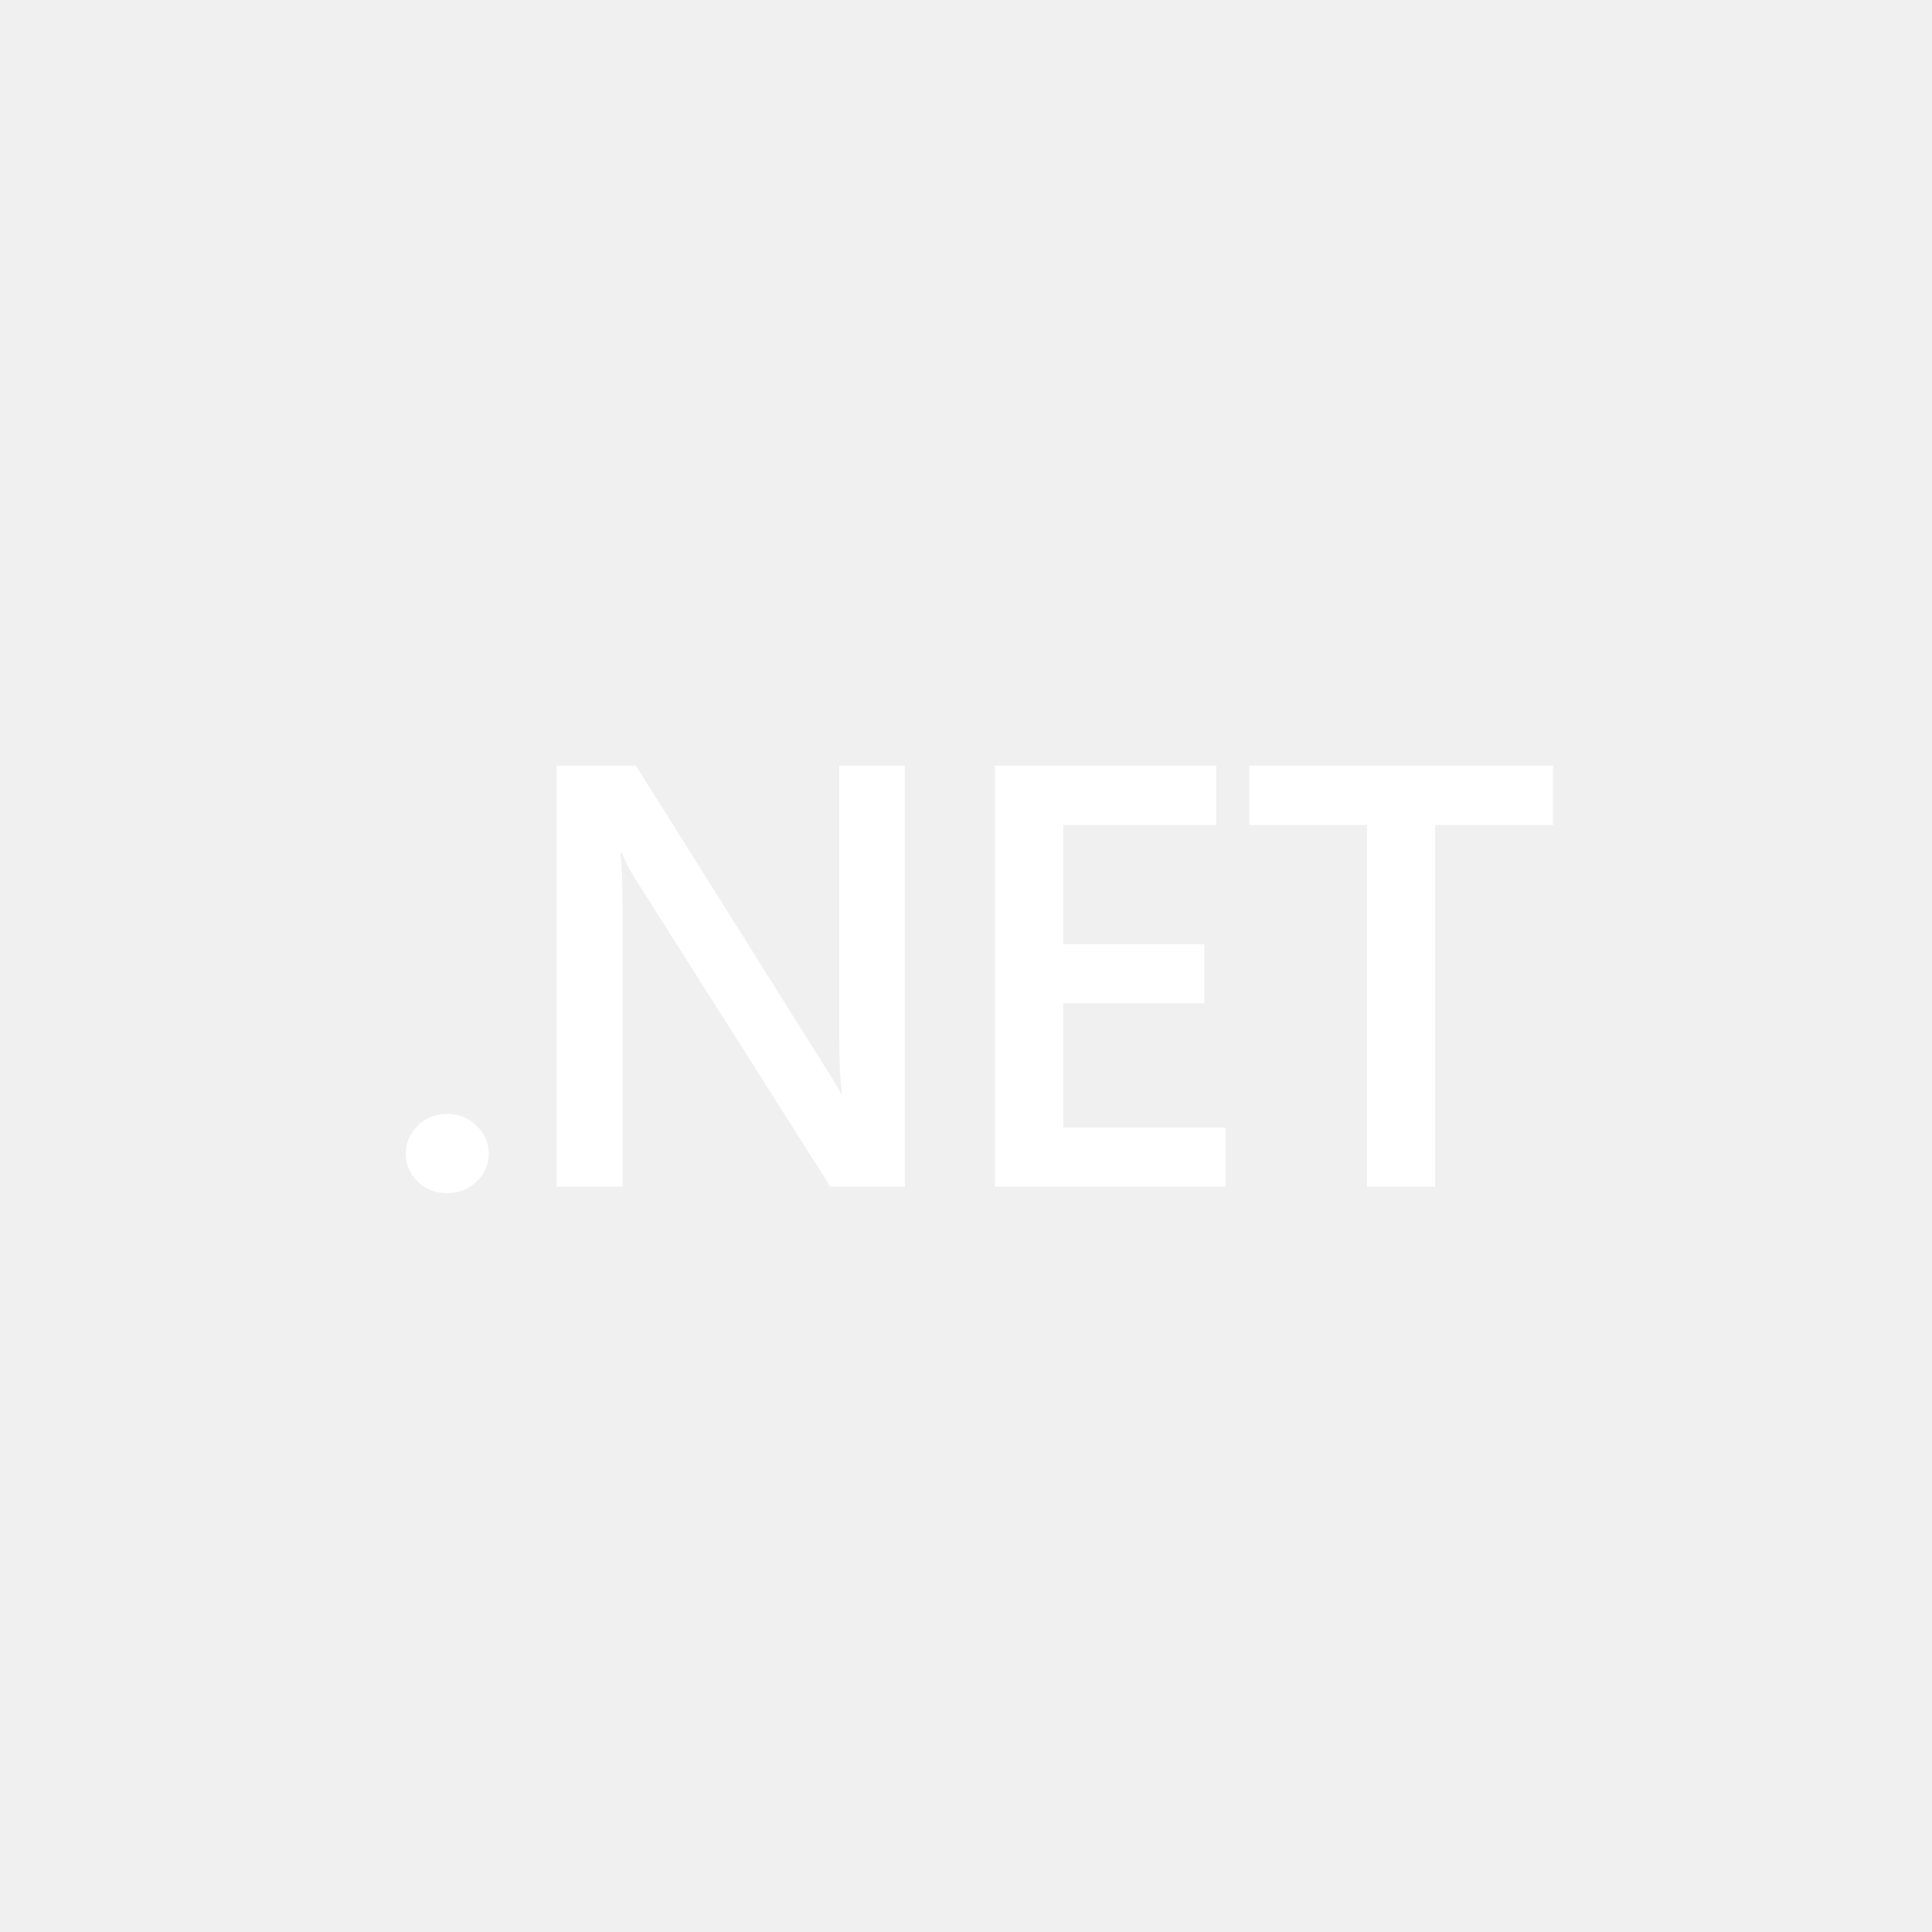
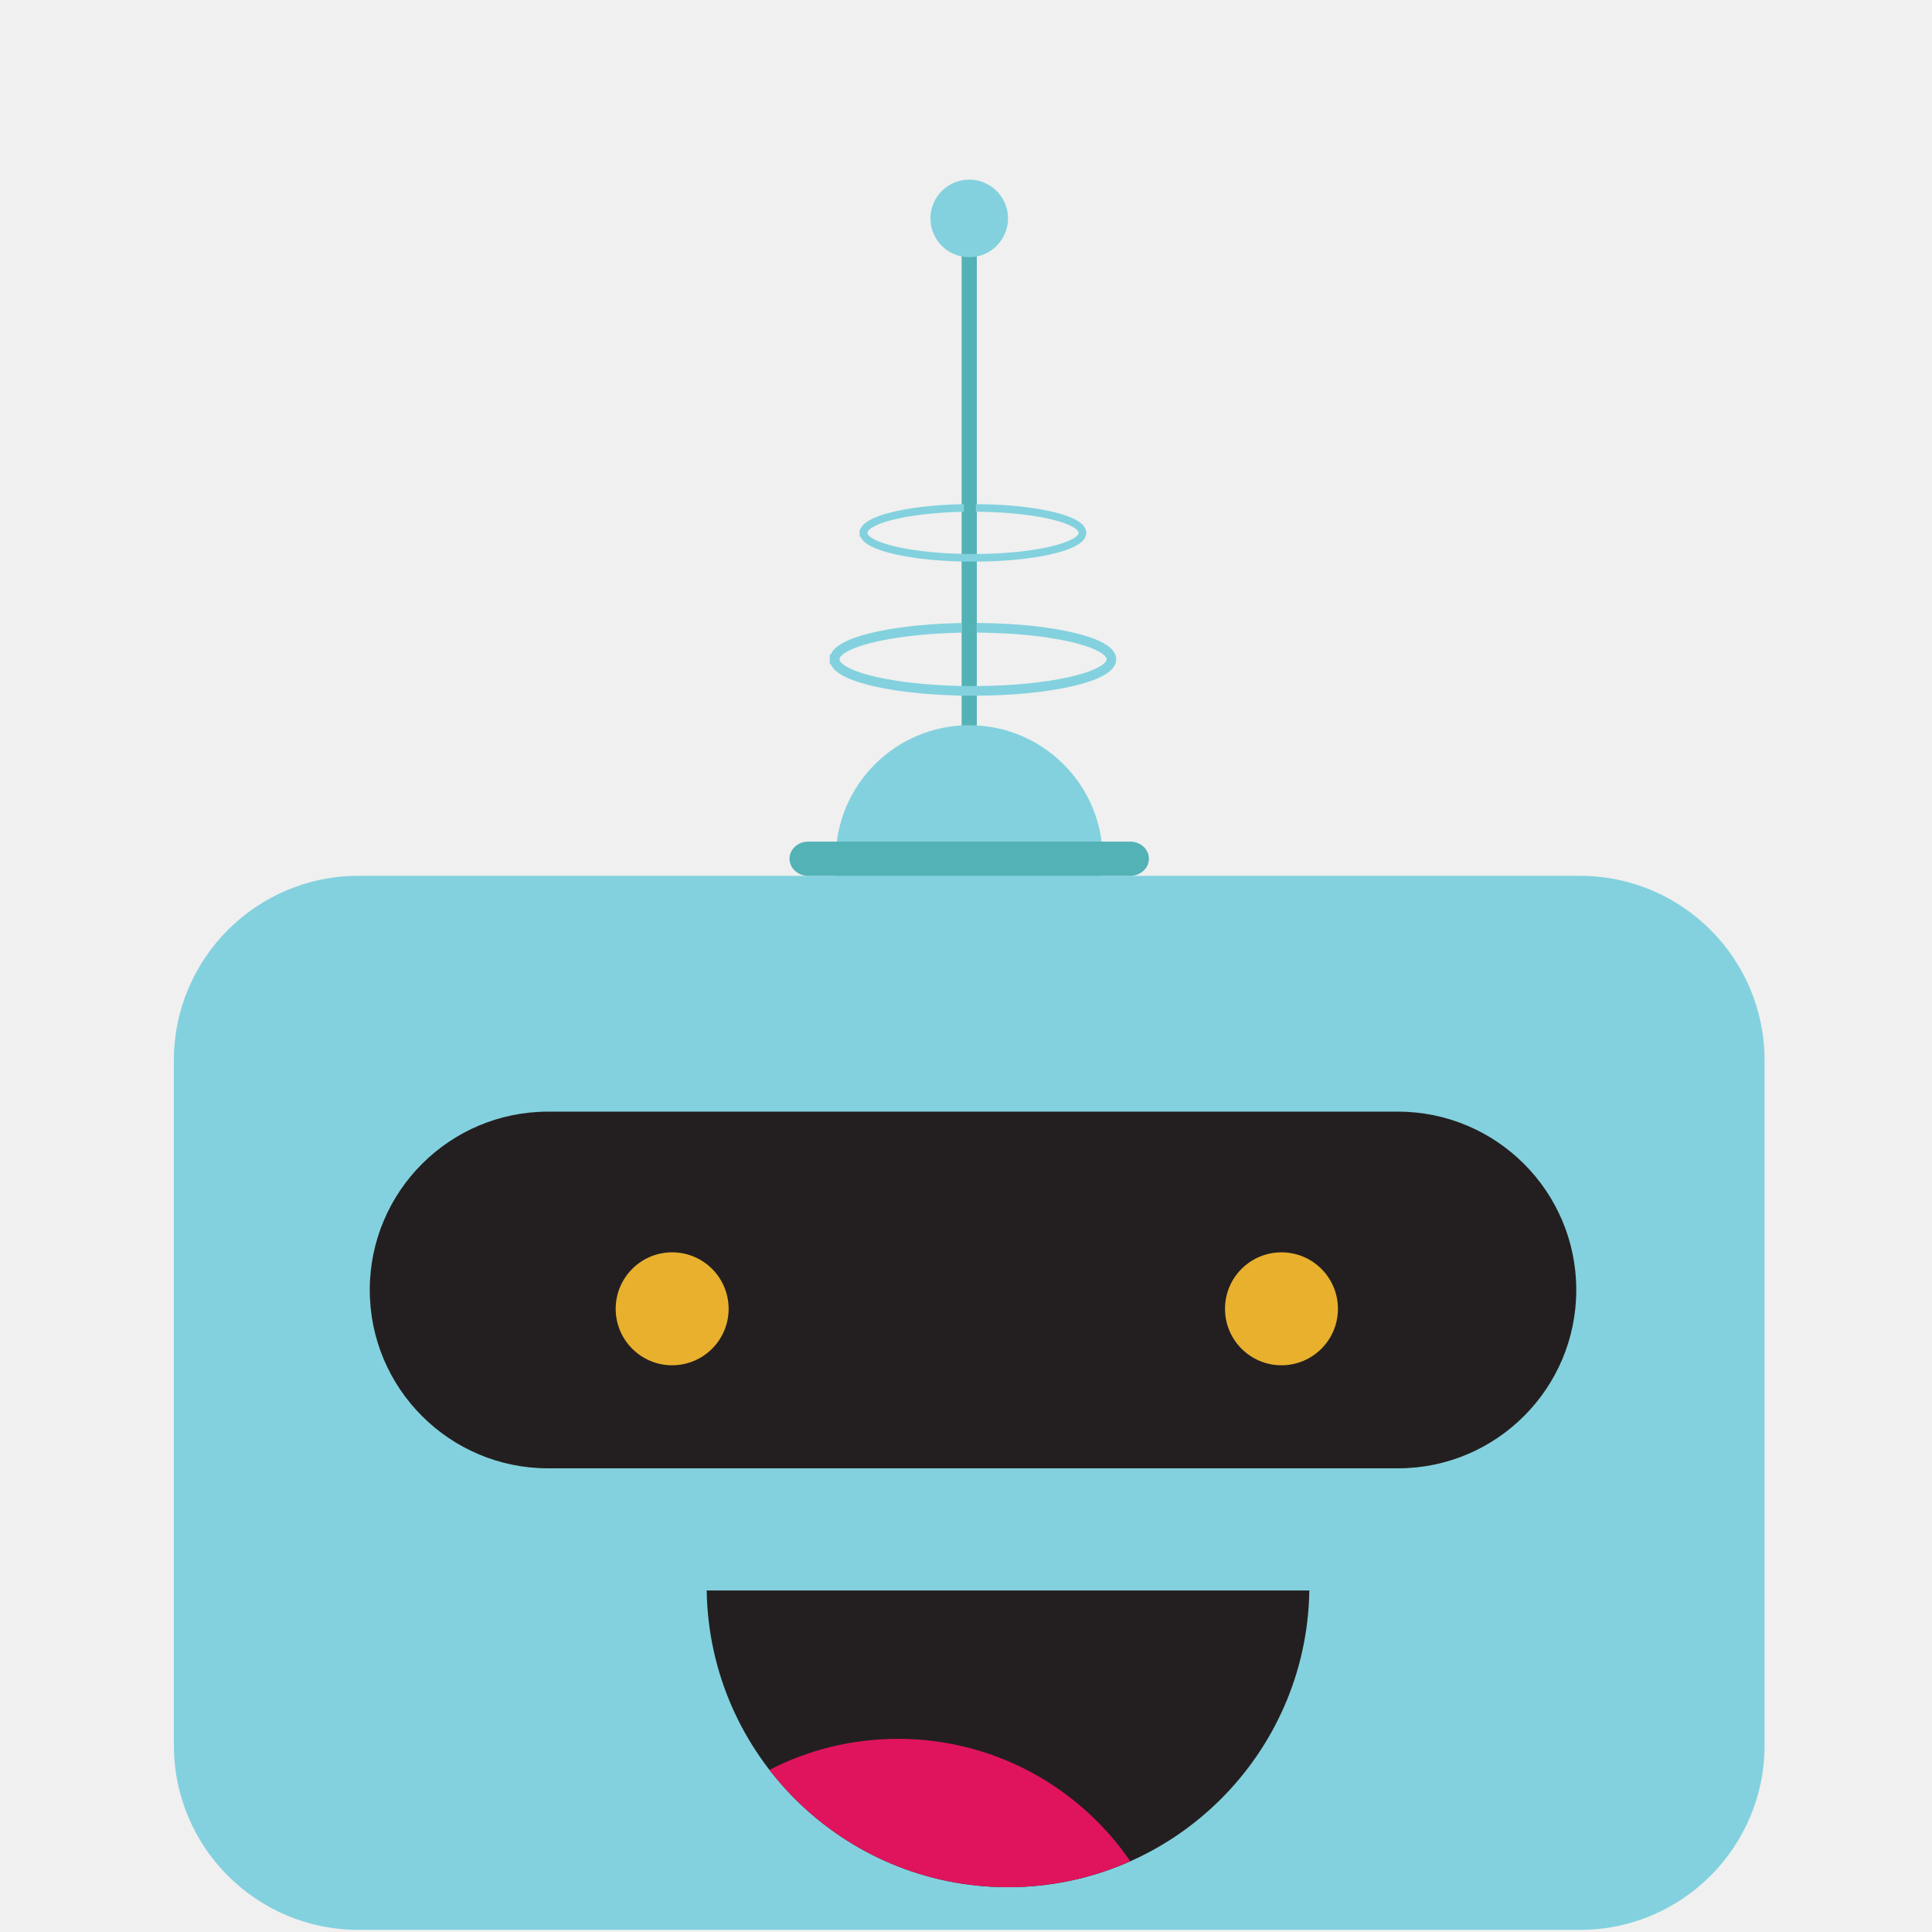
- <svg xmlns="http://www.w3.org/2000/svg" width="456" height="456" viewBox="0 0 456 456" version="1.1" xml:space="preserve" style="fill-rule:evenodd;clip-rule:evenodd;stroke-linejoin:round;stroke-miterlimit:2;">
-   <path d="m 105.5,281.609 c -2.703,0 -5.001,-0.9 -6.893,-2.702 -1.892,-1.848 -2.838,-4.042 -2.838,-6.582 0,-2.587 0.946,-4.804 2.838,-6.652 1.892,-1.848 4.19,-2.772 6.893,-2.772 2.748,0 5.068,0.924 6.96,2.772 1.937,1.848 2.906,4.064 2.906,6.652 0,2.54 -0.968,4.734 -2.906,6.582 -1.892,1.802 -4.212,2.702 -6.96,2.702 z" style="fill:#ffffff;fill-rule:nonzero;stroke-width:0.838" />
-   <path d="M 213.561,280.084 H 195.99 L 149.7,207.054 c -1.171,-1.848 -2.14,-3.765 -2.906,-5.751 h -0.406 c 0.361,2.125 0.541,6.675 0.541,13.65 v 65.132 h -15.543 v -99.36 h 18.719 l 44.737,71.298 c 1.892,2.957 3.109,4.989 3.649,6.098 h 0.27 c -0.45,-2.632 -0.676,-7.09 -0.676,-13.373 v -64.023 h 15.476 z" style="fill:#ffffff;fill-rule:nonzero;stroke-width:0.838" />
-   <path d="m 289.251,280.084 h -54.401 v -99.36 h 52.238 v 13.997 h -36.154 v 28.131 h 33.316 v 13.927 h -33.316 v 29.378 h 38.316 z" style="fill:#ffffff;fill-rule:nonzero;stroke-width:0.838" />
-   <path d="M 366.565,194.721 H 338.722 v 85.363 h -16.084 v -85.363 h -27.775 v -13.997 h 71.701 z" style="fill:#ffffff;fill-rule:nonzero;stroke-width:0.838" />
+ <svg xmlns="http://www.w3.org/2000/svg" style="isolation:isolate" viewBox="0 0 200 200" width="200" height="200">
+   <defs>
+     <clipPath id="_clipPath_zWmYHhetXCldbld4wsPZJT83fMKvExzU">
+       <rect width="200" height="200" />
+     </clipPath>
+   </defs>
+   <g clip-path="url(#_clipPath_zWmYHhetXCldbld4wsPZJT83fMKvExzU)">
+     <rect x="99.547" y="24.907" width="1.573" height="63.988" transform="matrix(1,0,0,1,0,0)" fill="rgb(83,178,182)" />
+     <path d=" M 86.514 88.895 C 86.514 81.267 92.706 75.075 100.333 75.075 C 107.961 75.075 114.153 81.267 114.153 88.895 C 114.153 96.522 107.961 102.715 100.333 102.715 C 92.706 102.715 86.514 96.522 86.514 88.895 Z " fill="rgb(131,209,222)" />
+     <path d="M 37.094 90.667 L 163.572 90.667 C 174.111 90.667 182.667 99.223 182.667 109.761 L 182.667 180.683 C 182.667 191.222 174.111 199.778 163.572 199.778 L 37.094 199.778 C 26.556 199.778 18 191.222 18 180.683 L 18 109.761 C 18 99.223 26.556 90.667 37.094 90.667 Z" style="stroke:none;fill:#83D1DE;stroke-miterlimit:10;" />
+     <path d="M 83.666 87.123 L 117.001 87.123 C 118.069 87.123 118.935 87.917 118.935 88.895 L 118.935 88.895 C 118.935 89.873 118.069 90.667 117.001 90.667 L 83.666 90.667 C 82.598 90.667 81.731 89.873 81.731 88.895 L 81.731 88.895 C 81.731 87.917 82.598 87.123 83.666 87.123 Z" style="stroke:none;fill:#53B2B6;stroke-miterlimit:10;" />
+     <path d=" M 96.317 22.611 C 96.317 20.394 98.117 18.595 100.333 18.595 C 102.55 18.595 104.35 20.394 104.35 22.611 C 104.35 24.828 102.55 26.627 100.333 26.627 C 98.117 26.627 96.317 24.828 96.317 22.611 Z " fill="rgb(131,209,222)" />
+     <g id="Group">
+       <path d=" M 86.398 68.25 C 86.398 66.576 91.919 65.194 99.031 65.006" fill="none" vector-effect="non-scaling-stroke" stroke-width="1" stroke="rgb(131,209,222)" stroke-linejoin="miter" stroke-linecap="square" stroke-miterlimit="3" />
+       <path d=" M 101.6 64.993 C 109.106 65.089 115.055 66.512 115.055 68.25 C 115.055 70.055 108.635 71.521 100.726 71.521 C 92.818 71.521 86.398 70.055 86.398 68.25" fill="none" vector-effect="non-scaling-stroke" stroke-width="1" stroke="rgb(131,209,222)" stroke-linejoin="miter" stroke-linecap="square" stroke-miterlimit="3" />
+     </g>
+     <g id="Group">
+       <path d=" M 89.395 55.159 C 89.395 53.835 93.762 52.743 99.385 52.594" fill="none" vector-effect="non-scaling-stroke" stroke-width="0.791" stroke="rgb(131,209,222)" stroke-linejoin="miter" stroke-linecap="square" stroke-miterlimit="3" />
+       <path d=" M 101.417 52.584 C 107.353 52.66 112.057 53.785 112.057 55.159 C 112.057 56.587 106.98 57.746 100.726 57.746 C 94.473 57.746 89.395 56.587 89.395 55.159" fill="none" vector-effect="non-scaling-stroke" stroke-width="0.791" stroke="rgb(131,209,222)" stroke-linejoin="miter" stroke-linecap="square" stroke-miterlimit="3" />
+     </g>
+     <path d="M 56.739 115.077 L 144.713 115.077 C 154.903 115.077 163.175 123.349 163.175 133.538 L 163.175 133.538 C 163.175 143.728 154.903 152 144.713 152 L 56.739 152 C 46.55 152 38.278 143.728 38.278 133.538 L 38.278 133.538 C 38.278 123.349 46.55 115.077 56.739 115.077 Z" style="stroke:none;fill:#231F20;stroke-miterlimit:10;" />
+     <path d=" M 63.735 135.487 C 63.735 132.261 66.355 129.641 69.581 129.641 C 72.808 129.641 75.428 132.261 75.428 135.487 C 75.428 138.714 72.808 141.333 69.581 141.333 C 66.355 141.333 63.735 138.714 63.735 135.487 Z " fill="rgb(232,176,45)" />
+     <path d=" M 126.812 135.487 C 126.812 132.261 129.432 129.641 132.658 129.641 C 135.885 129.641 138.504 132.261 138.504 135.487 C 138.504 138.714 135.885 141.333 132.658 141.333 C 129.432 141.333 126.812 138.714 126.812 135.487 Z " fill="rgb(232,176,45)" />
+     <path d=" M 135.542 164.646 C 135.285 181.643 121.407 195.36 104.35 195.36 C 87.292 195.36 73.414 181.643 73.157 164.646 L 135.542 164.646 Z " fill="rgb(35,31,32)" />
+     <path d=" M 117.002 192.665 C 113.14 194.403 108.856 195.36 104.35 195.36 C 94.304 195.36 85.361 190.602 79.653 183.22 C 83.637 181.159 88.162 180.003 92.955 180.003 C 102.931 180.003 111.746 185.014 117.002 192.665 Z " fill="rgb(224,20,93)" />
+   </g>
</svg>
